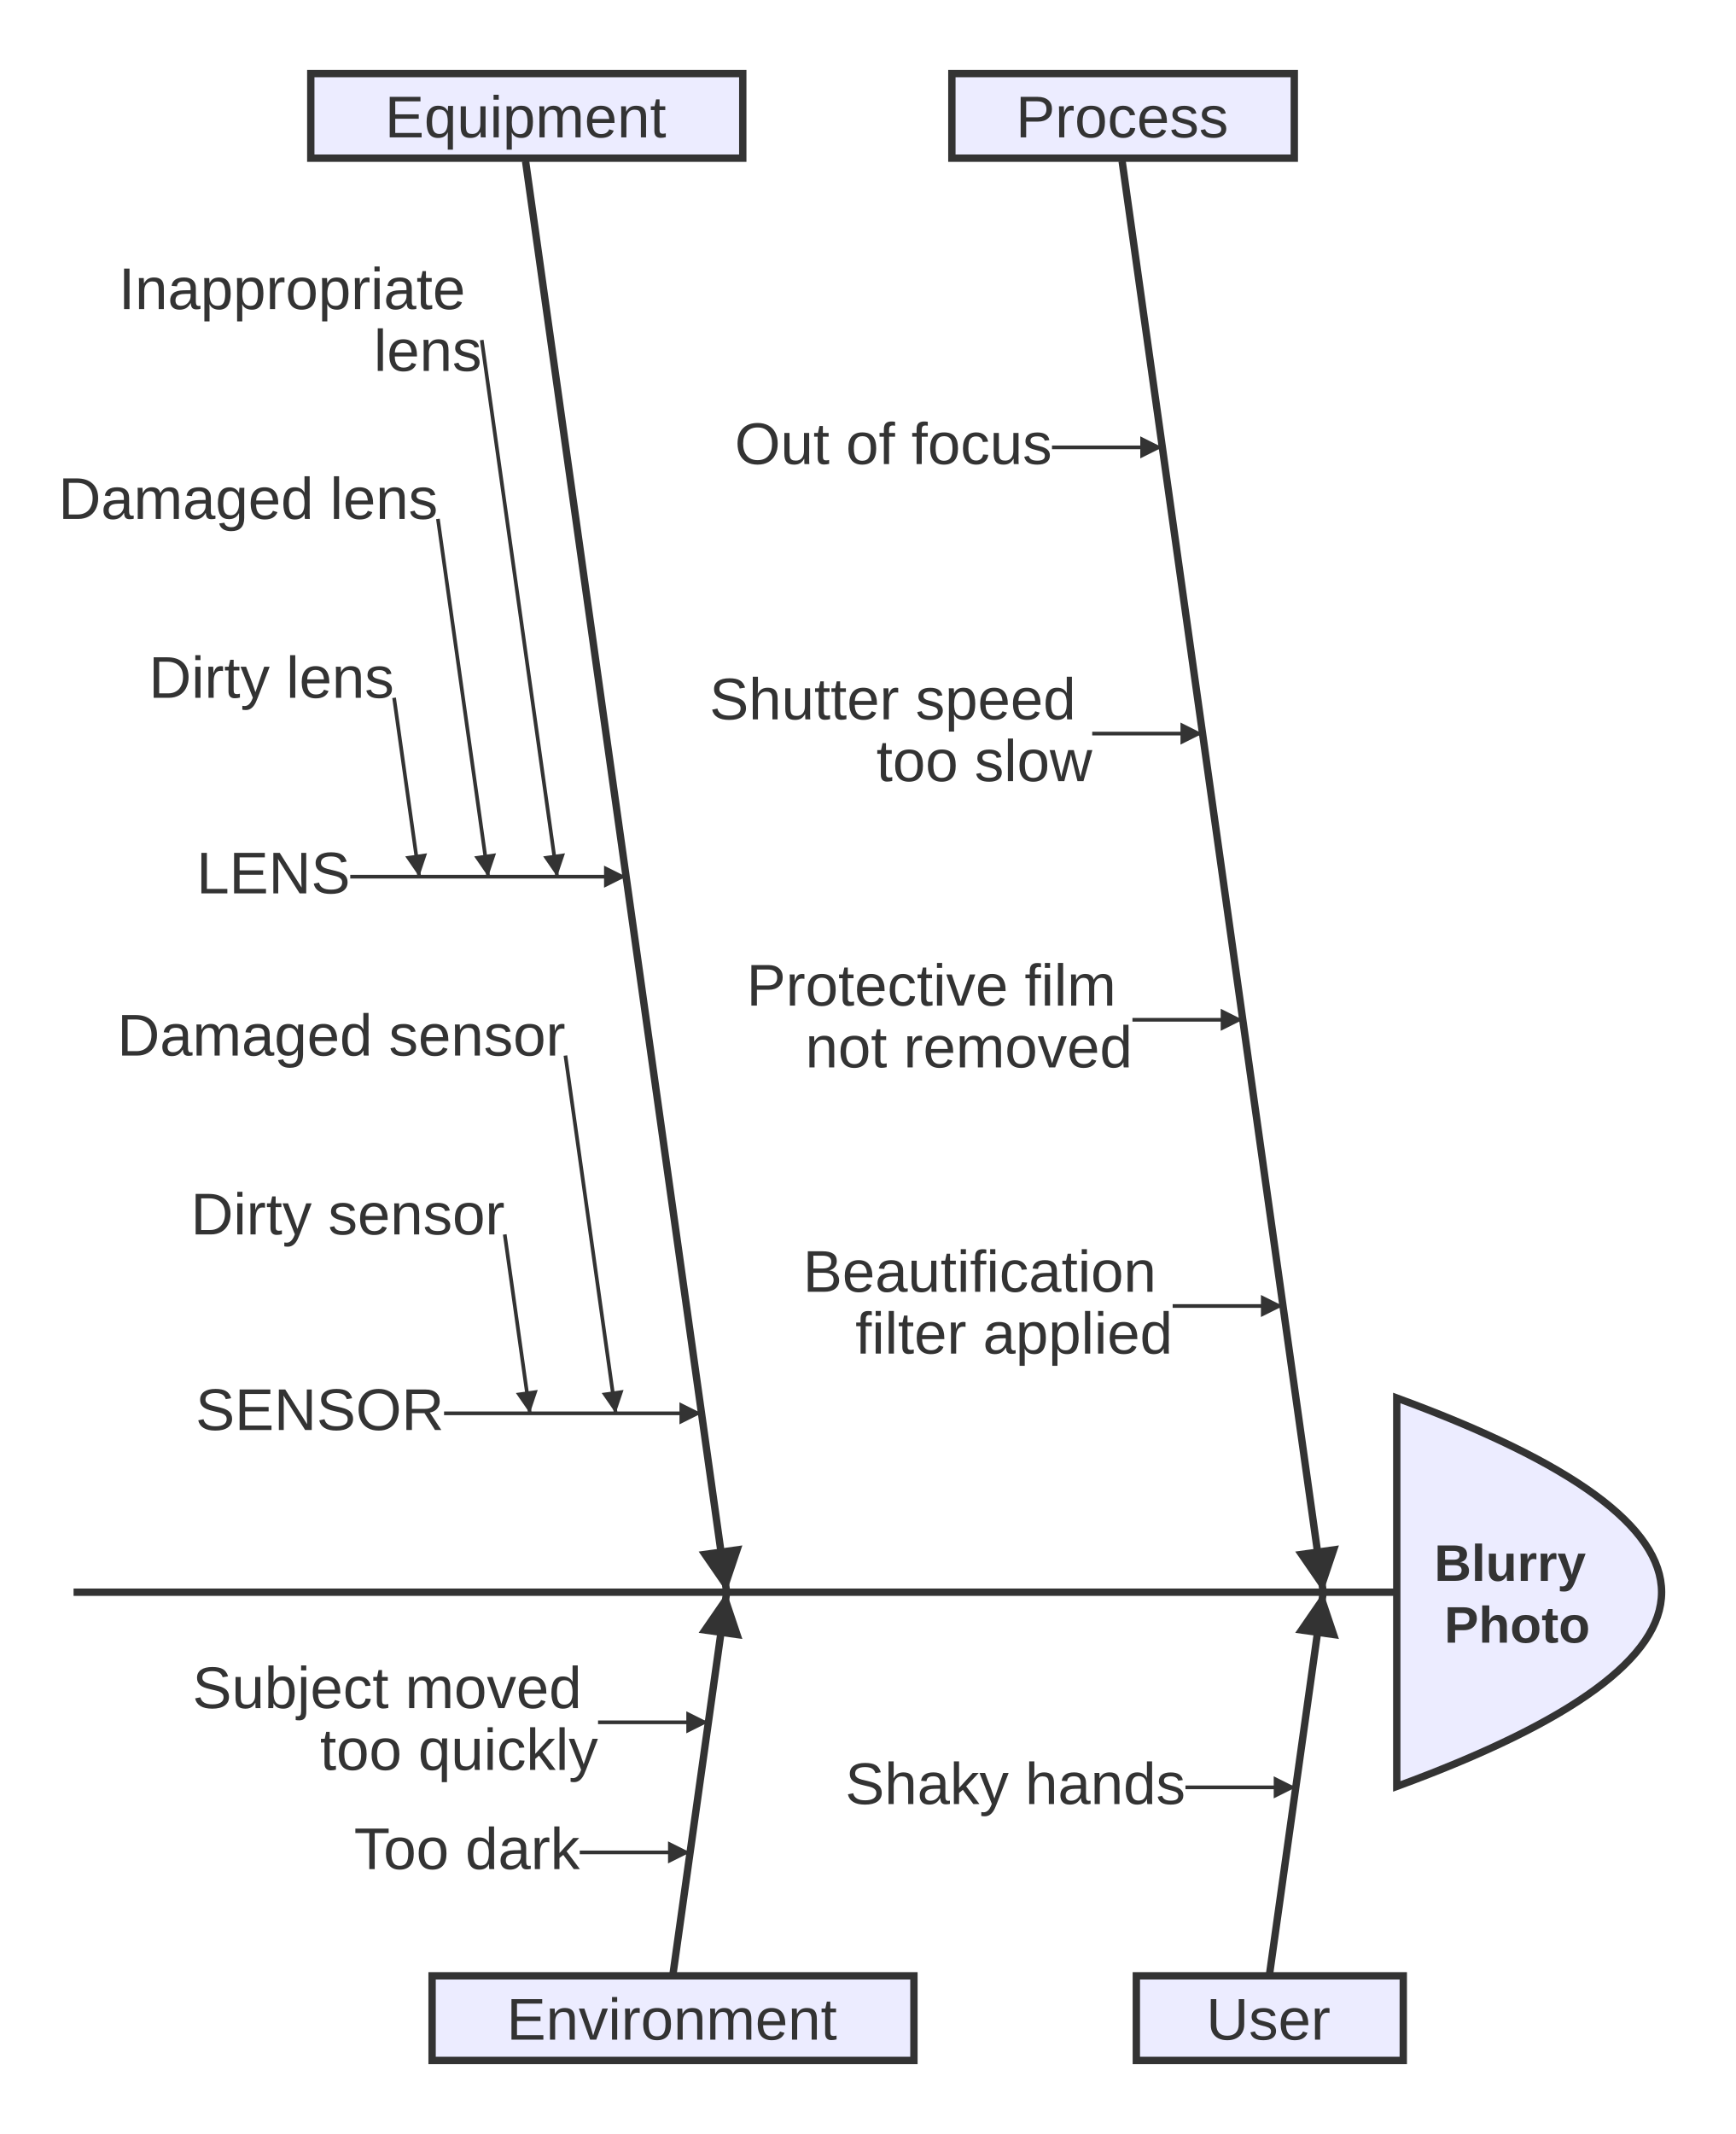
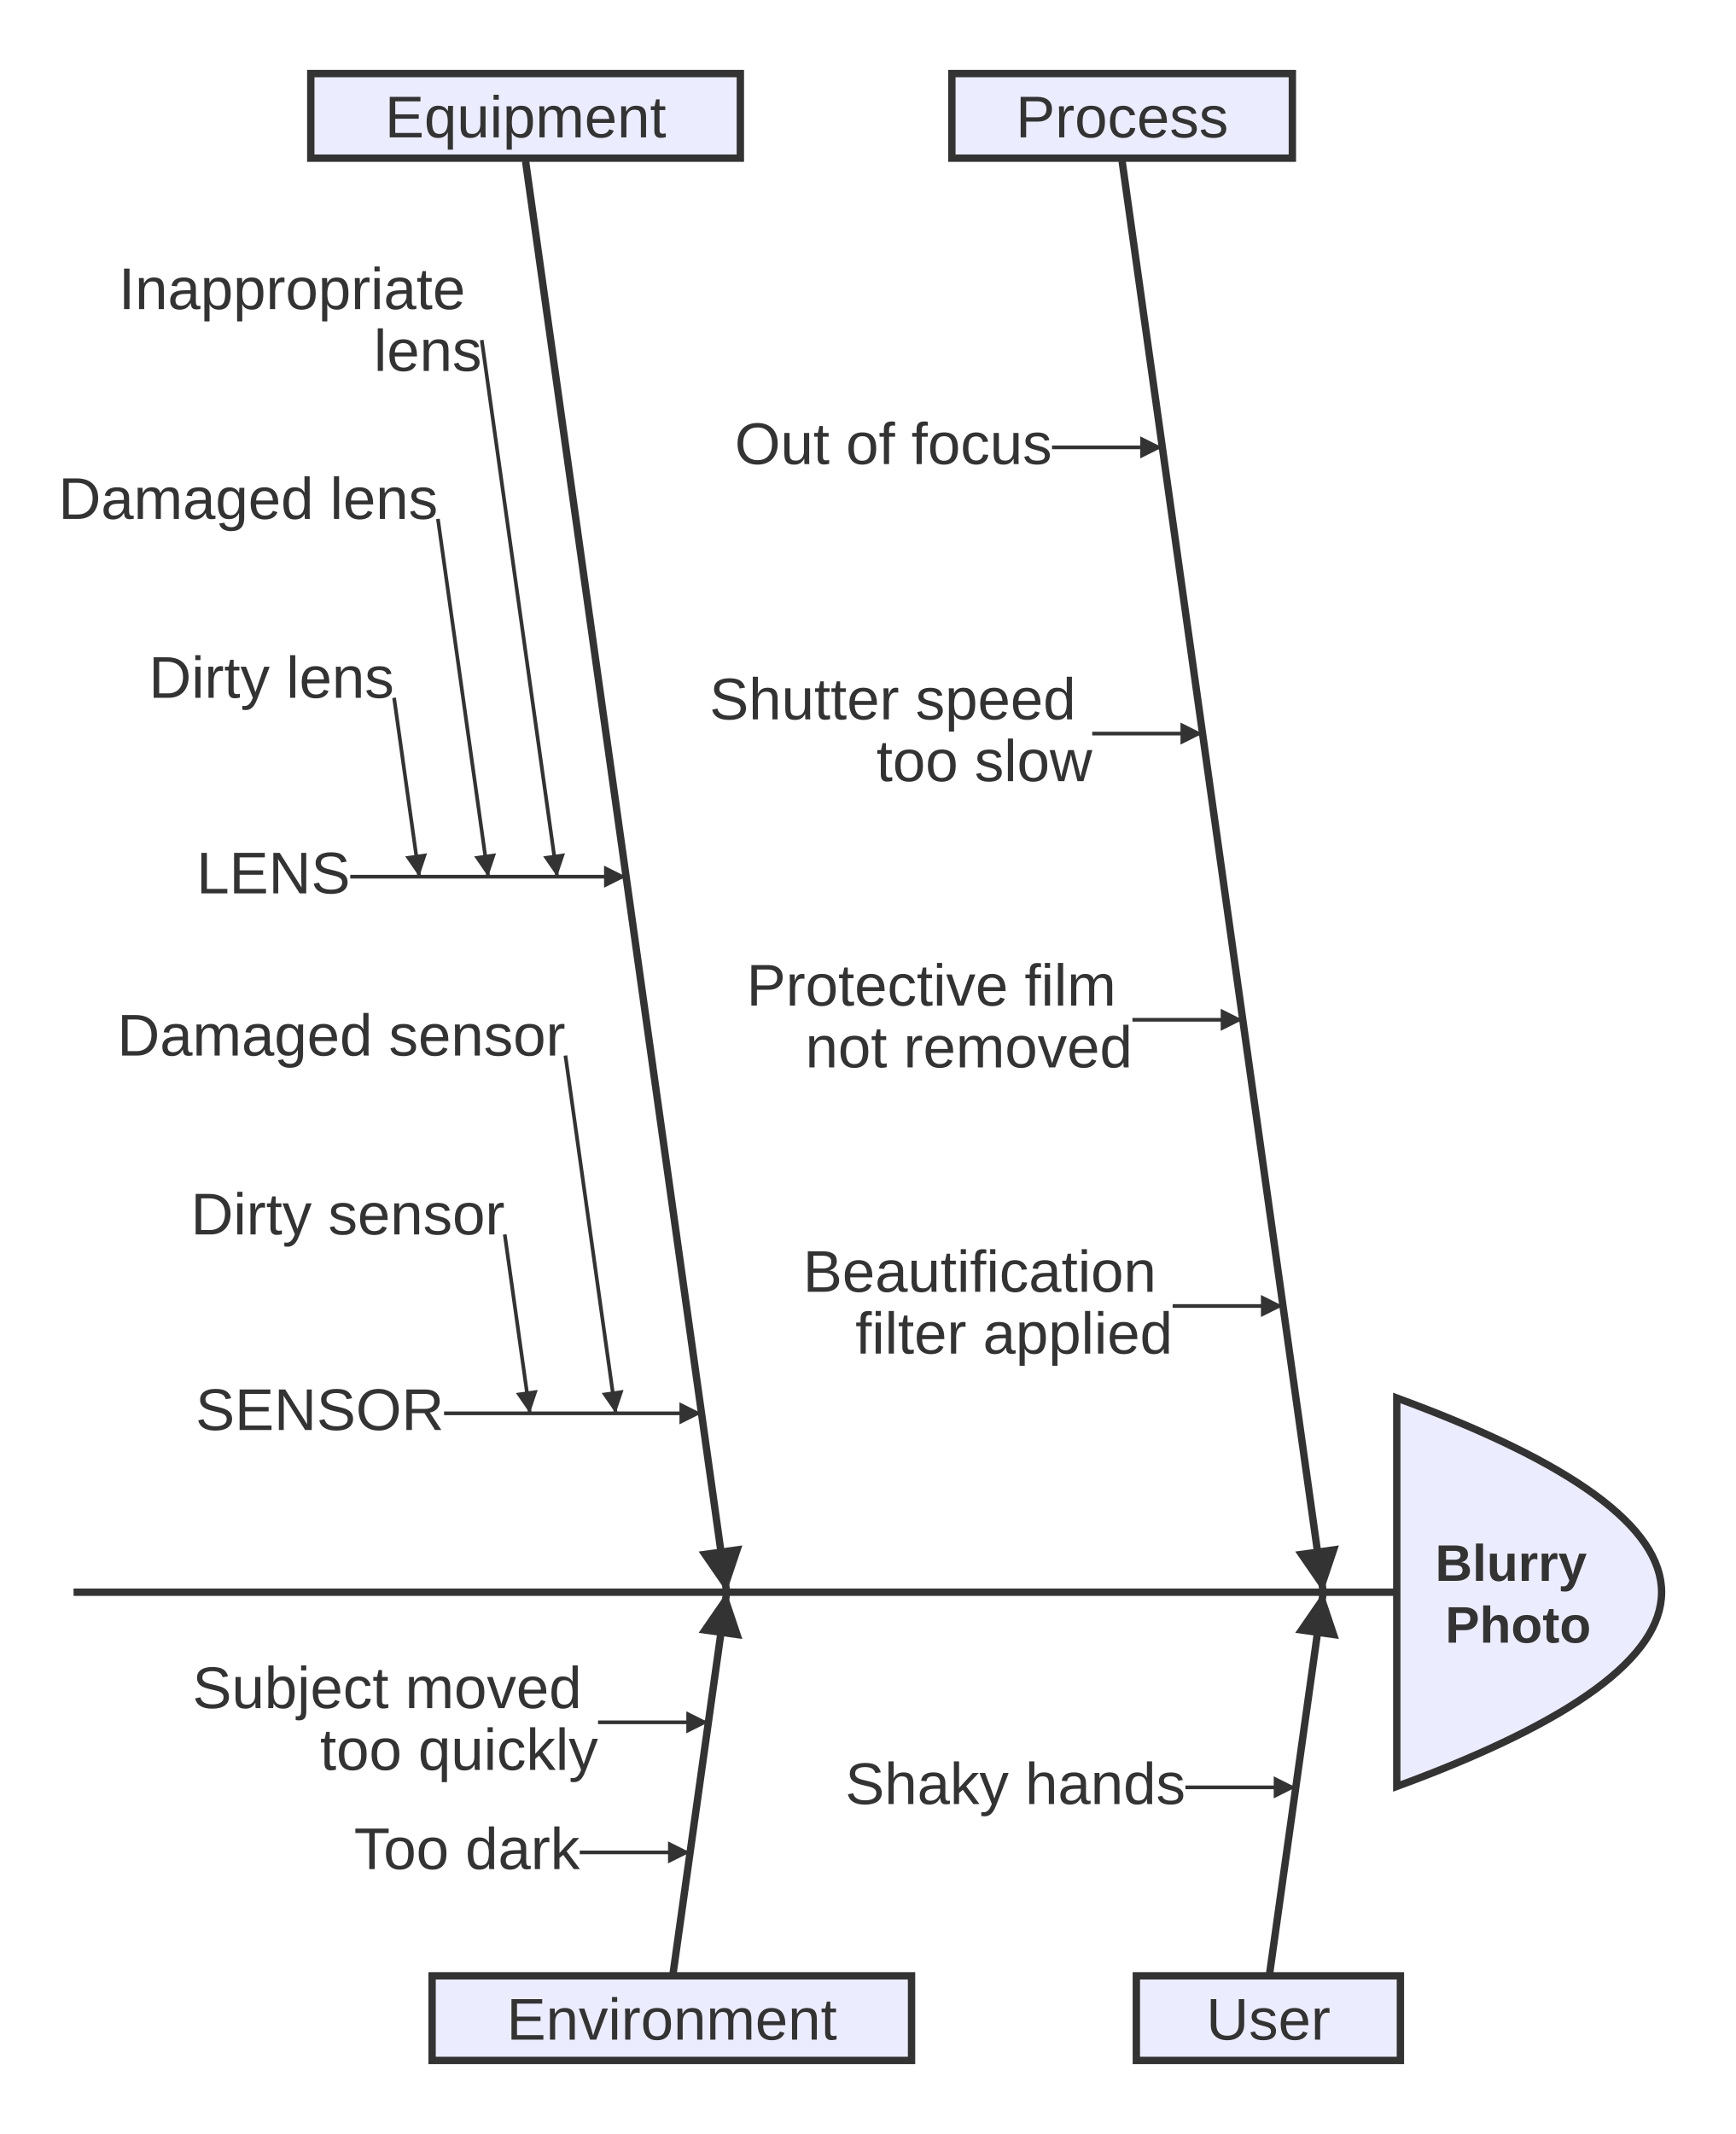
<svg xmlns="http://www.w3.org/2000/svg" id="upstream_docs_ishikawa_basic" width="100%" style="max-width: 471.765px; background-color: white;" viewBox="-379.765 -39.989 471.765 580.134" role="graphics-document document" aria-roledescription="ishikawa">
  <style>#upstream_docs_ishikawa_basic{font-family:"trebuchet ms",verdana,arial,sans-serif;font-size:16px;fill:#333;}@keyframes edge-animation-frame{from{stroke-dashoffset:0;}}@keyframes dash{to{stroke-dashoffset:0;}}#upstream_docs_ishikawa_basic .edge-animation-slow{stroke-dasharray:9,5!important;stroke-dashoffset:900;animation:dash 50s linear infinite;stroke-linecap:round;}#upstream_docs_ishikawa_basic .edge-animation-fast{stroke-dasharray:9,5!important;stroke-dashoffset:900;animation:dash 20s linear infinite;stroke-linecap:round;}#upstream_docs_ishikawa_basic .error-icon{fill:#552222;}#upstream_docs_ishikawa_basic .error-text{fill:#552222;stroke:#552222;}#upstream_docs_ishikawa_basic .edge-thickness-normal{stroke-width:1px;}#upstream_docs_ishikawa_basic .edge-thickness-thick{stroke-width:3.5px;}#upstream_docs_ishikawa_basic .edge-pattern-solid{stroke-dasharray:0;}#upstream_docs_ishikawa_basic .edge-thickness-invisible{stroke-width:0;fill:none;}#upstream_docs_ishikawa_basic .edge-pattern-dashed{stroke-dasharray:3;}#upstream_docs_ishikawa_basic .edge-pattern-dotted{stroke-dasharray:2;}#upstream_docs_ishikawa_basic .marker{fill:#333333;stroke:#333333;}#upstream_docs_ishikawa_basic .marker.cross{stroke:#333333;}#upstream_docs_ishikawa_basic svg{font-family:"trebuchet ms",verdana,arial,sans-serif;font-size:16px;}#upstream_docs_ishikawa_basic p{margin:0;}#upstream_docs_ishikawa_basic .ishikawa .ishikawa-spine,#upstream_docs_ishikawa_basic .ishikawa .ishikawa-branch,#upstream_docs_ishikawa_basic .ishikawa .ishikawa-sub-branch{stroke:#333333;stroke-width:2;fill:none;}#upstream_docs_ishikawa_basic .ishikawa .ishikawa-sub-branch{stroke-width:1;}#upstream_docs_ishikawa_basic .ishikawa .ishikawa-arrow{fill:#333333;}#upstream_docs_ishikawa_basic .ishikawa .ishikawa-head{fill:#ECECFF;stroke:#333333;stroke-width:2;}#upstream_docs_ishikawa_basic .ishikawa .ishikawa-label-box{fill:#ECECFF;stroke:#333333;stroke-width:2;}#upstream_docs_ishikawa_basic .ishikawa text{font-family:"trebuchet ms",verdana,arial,sans-serif;font-size:16px;fill:#333;}#upstream_docs_ishikawa_basic .ishikawa .ishikawa-head-label{font-weight:600;text-anchor:middle;dominant-baseline:middle;font-size:14px;}#upstream_docs_ishikawa_basic .ishikawa .ishikawa-label{text-anchor:end;}#upstream_docs_ishikawa_basic .ishikawa .ishikawa-label.cause{text-anchor:middle;dominant-baseline:middle;}#upstream_docs_ishikawa_basic .ishikawa .ishikawa-label.align{text-anchor:end;dominant-baseline:middle;}#upstream_docs_ishikawa_basic .ishikawa .ishikawa-label.up{dominant-baseline:baseline;}#upstream_docs_ishikawa_basic .ishikawa .ishikawa-label.down{dominant-baseline:hanging;}#upstream_docs_ishikawa_basic .node .neo-node{stroke:#9370DB;}#upstream_docs_ishikawa_basic [data-look="neo"].node rect,#upstream_docs_ishikawa_basic [data-look="neo"].cluster rect,#upstream_docs_ishikawa_basic [data-look="neo"].node polygon{stroke:#9370DB;filter:drop-shadow(1px 2px 2px rgba(185, 185, 185, 1));}#upstream_docs_ishikawa_basic [data-look="neo"].swimlane.cluster rect{filter:none;}#upstream_docs_ishikawa_basic [data-look="neo"].node path{stroke:#9370DB;stroke-width:1px;}#upstream_docs_ishikawa_basic [data-look="neo"].node .outer-path{filter:drop-shadow(1px 2px 2px rgba(185, 185, 185, 1));}#upstream_docs_ishikawa_basic [data-look="neo"].node .neo-line path{stroke:#9370DB;filter:none;}#upstream_docs_ishikawa_basic [data-look="neo"].node circle{stroke:#9370DB;filter:drop-shadow(1px 2px 2px rgba(185, 185, 185, 1));}#upstream_docs_ishikawa_basic [data-look="neo"].node circle .state-start{fill:#000000;}#upstream_docs_ishikawa_basic [data-look="neo"].icon-shape .icon{fill:#9370DB;filter:drop-shadow(1px 2px 2px rgba(185, 185, 185, 1));}#upstream_docs_ishikawa_basic [data-look="neo"].icon-shape .icon-neo path{stroke:#9370DB;filter:drop-shadow(1px 2px 2px rgba(185, 185, 185, 1));}#upstream_docs_ishikawa_basic :root{--mermaid-font-family:"trebuchet ms",verdana,arial,sans-serif;}</style>
  <g />
  <g class="ishikawa">
    <defs>
      <marker id="ishikawa-arrow-upstream_docs_ishikawa_basic" viewBox="0 0 10 10" refX="0" refY="5" markerWidth="6" markerHeight="6" orient="auto">
        <path d="M 10 0 L 0 5 L 10 10 Z" class="ishikawa-arrow" />
      </marker>
    </defs>
    <line class="ishikawa-spine" x1="-359.765" y1="392.857" x2="0" y2="392.857" />
    <g class="ishikawa-head-group" transform="translate(0,392.8571)">
      <path class="ishikawa-head" d="M 0 -52.8 L 0 52.8 Q 144 0 0 -52.8 Z" />
-       <text class="ishikawa-head-label" text-anchor="start" x="0" y="-8.4" transform="translate(32.73779,1.34375)">
+       <text class="ishikawa-head-label" text-anchor="start" x="0" y="-8.4" transform="translate(33,1.34375)">
        <tspan x="0" dy="0">Blurry</tspan>
        <tspan x="0" dy="16.8">Photo</tspan>
      </text>
    </g>
    <g class="ishikawa-pair">
      <line class="ishikawa-branch" x1="-20" y1="392.857" x2="-74.675" y2="3.823" marker-start="url(#ishikawa-arrow-upstream_docs_ishikawa_basic)" />
      <g class="ishikawa-label-group">
-         <rect class="ishikawa-label-box" x="-120.964" y="-19.989" width="93.102" height="23" />
+         <rect class="ishikawa-label-box" x="-120.964" y="-19.989" width="92.578" height="23" />
        <text class="ishikawa-label cause" text-anchor="middle" x="-74.675" y="-7.177">
          <tspan x="-74.675" dy="0">Process</tspan>
        </text>
      </g>
      <g class="ishikawa-sub-group">
        <line class="ishikawa-sub-branch" x1="-30.935" y1="315.05" x2="-60.935" y2="315.05" marker-start="url(#ishikawa-arrow-upstream_docs_ishikawa_basic)" />
        <text class="ishikawa-label align" text-anchor="end" x="-60.935" y="306.65">
          <tspan x="-60.935" dy="0">Beautification</tspan>
          <tspan x="-60.935" dy="16.8">filter applied</tspan>
        </text>
      </g>
      <g class="ishikawa-sub-group">
        <line class="ishikawa-sub-branch" x1="-41.87" y1="237.244" x2="-71.87" y2="237.244" marker-start="url(#ishikawa-arrow-upstream_docs_ishikawa_basic)" />
        <text class="ishikawa-label align" text-anchor="end" x="-71.87" y="228.844">
          <tspan x="-71.87" dy="0">Protective film</tspan>
          <tspan x="-71.87" dy="16.8">not removed</tspan>
        </text>
      </g>
      <g class="ishikawa-sub-group">
        <line class="ishikawa-sub-branch" x1="-52.805" y1="159.437" x2="-82.805" y2="159.437" marker-start="url(#ishikawa-arrow-upstream_docs_ishikawa_basic)" />
        <text class="ishikawa-label align" text-anchor="end" x="-82.805" y="151.037">
          <tspan x="-82.805" dy="0">Shutter speed</tspan>
          <tspan x="-82.805" dy="16.8">too slow</tspan>
        </text>
      </g>
      <g class="ishikawa-sub-group">
        <line class="ishikawa-sub-branch" x1="-63.74" y1="81.63" x2="-93.74" y2="81.63" marker-start="url(#ishikawa-arrow-upstream_docs_ishikawa_basic)" />
        <text class="ishikawa-label align" text-anchor="end" x="-93.74" y="81.63">
          <tspan x="-93.74" dy="0">Out of focus</tspan>
        </text>
      </g>
      <line class="ishikawa-branch" x1="-20" y1="392.857" x2="-34.911" y2="498.957" marker-start="url(#ishikawa-arrow-upstream_docs_ishikawa_basic)" />
      <g class="ishikawa-label-group">
-         <rect class="ishikawa-label-box" x="-70.81" y="497.145" width="72.578" height="23" />
+         <rect class="ishikawa-label-box" x="-70.81" y="497.145" width="71.797" height="23" />
        <text class="ishikawa-label cause" text-anchor="middle" x="-34.911" y="509.957">
          <tspan x="-34.911" dy="0">User</tspan>
        </text>
      </g>
      <g class="ishikawa-sub-group">
        <line class="ishikawa-sub-branch" x1="-27.456" y1="445.907" x2="-57.456" y2="445.907" marker-start="url(#ishikawa-arrow-upstream_docs_ishikawa_basic)" />
        <text class="ishikawa-label align" text-anchor="end" x="-57.456" y="445.907">
          <tspan x="-57.456" dy="0">Shaky hands</tspan>
        </text>
      </g>
    </g>
    <g class="ishikawa-pair">
      <line class="ishikawa-branch" x1="-182.196" y1="392.857" x2="-236.871" y2="3.823" marker-start="url(#ishikawa-arrow-upstream_docs_ishikawa_basic)" />
      <g class="ishikawa-label-group">
-         <rect class="ishikawa-label-box" x="-295.269" y="-19.989" width="117.453" height="23" />
+         <rect class="ishikawa-label-box" x="-295.269" y="-19.989" width="116.797" height="23" />
        <text class="ishikawa-label cause" text-anchor="middle" x="-236.871" y="-7.177">
          <tspan x="-236.871" dy="0">Equipment</tspan>
        </text>
      </g>
      <g class="ishikawa-sub-group">
        <line class="ishikawa-sub-branch" x1="-189.03" y1="344.228" x2="-259.03" y2="344.228" marker-start="url(#ishikawa-arrow-upstream_docs_ishikawa_basic)" />
        <text class="ishikawa-label align" text-anchor="end" x="-259.03" y="344.228">
          <tspan x="-259.03" dy="0">SENSOR</tspan>
        </text>
      </g>
      <g class="ishikawa-sub-group">
        <line class="ishikawa-sub-branch" x1="-235.697" y1="344.228" x2="-242.531" y2="295.599" marker-start="url(#ishikawa-arrow-upstream_docs_ishikawa_basic)" />
        <text class="ishikawa-label up" text-anchor="end" x="-242.531" y="295.599">
          <tspan x="-242.531" dy="0">Dirty sensor</tspan>
        </text>
      </g>
      <g class="ishikawa-sub-group">
        <line class="ishikawa-sub-branch" x1="-212.363" y1="344.228" x2="-226.032" y2="246.969" marker-start="url(#ishikawa-arrow-upstream_docs_ishikawa_basic)" />
        <text class="ishikawa-label up" text-anchor="end" x="-226.032" y="246.969">
          <tspan x="-226.032" dy="0">Damaged sensor</tspan>
        </text>
      </g>
      <g class="ishikawa-sub-group">
        <line class="ishikawa-sub-branch" x1="-209.533" y1="198.34" x2="-284.533" y2="198.34" marker-start="url(#ishikawa-arrow-upstream_docs_ishikawa_basic)" />
        <text class="ishikawa-label align" text-anchor="end" x="-284.533" y="198.34">
          <tspan x="-284.533" dy="0">LENS</tspan>
        </text>
      </g>
      <g class="ishikawa-sub-group">
        <line class="ishikawa-sub-branch" x1="-265.783" y1="198.34" x2="-272.618" y2="149.711" marker-start="url(#ishikawa-arrow-upstream_docs_ishikawa_basic)" />
        <text class="ishikawa-label up" text-anchor="end" x="-272.618" y="149.711">
          <tspan x="-272.618" dy="0">Dirty lens</tspan>
        </text>
      </g>
      <g class="ishikawa-sub-group">
        <line class="ishikawa-sub-branch" x1="-247.033" y1="198.34" x2="-260.702" y2="101.082" marker-start="url(#ishikawa-arrow-upstream_docs_ishikawa_basic)" />
        <text class="ishikawa-label up" text-anchor="end" x="-260.702" y="101.082">
          <tspan x="-260.702" dy="0">Damaged lens</tspan>
        </text>
      </g>
      <g class="ishikawa-sub-group">
        <line class="ishikawa-sub-branch" x1="-228.283" y1="198.34" x2="-248.786" y2="52.452" marker-start="url(#ishikawa-arrow-upstream_docs_ishikawa_basic)" />
        <text class="ishikawa-label up" text-anchor="end" x="-248.786" y="44.052">
          <tspan x="-248.786" dy="0">Inappropriate</tspan>
          <tspan x="-248.786" dy="16.8">lens</tspan>
        </text>
      </g>
      <line class="ishikawa-branch" x1="-182.196" y1="392.857" x2="-197.107" y2="498.957" marker-start="url(#ishikawa-arrow-upstream_docs_ishikawa_basic)" />
      <g class="ishikawa-label-group">
-         <rect class="ishikawa-label-box" x="-262.287" y="497.145" width="131.008" height="23" />
+         <rect class="ishikawa-label-box" x="-262.287" y="497.145" width="130.359" height="23" />
        <text class="ishikawa-label cause" text-anchor="middle" x="-197.107" y="509.957">
          <tspan x="-197.107" dy="0">Environment</tspan>
        </text>
      </g>
      <g class="ishikawa-sub-group">
        <line class="ishikawa-sub-branch" x1="-187.166" y1="428.224" x2="-217.166" y2="428.224" marker-start="url(#ishikawa-arrow-upstream_docs_ishikawa_basic)" />
        <text class="ishikawa-label align" text-anchor="end" x="-217.166" y="419.824">
          <tspan x="-217.166" dy="0">Subject moved</tspan>
          <tspan x="-217.166" dy="16.8">too quickly</tspan>
        </text>
      </g>
      <g class="ishikawa-sub-group">
        <line class="ishikawa-sub-branch" x1="-192.137" y1="463.591" x2="-222.137" y2="463.591" marker-start="url(#ishikawa-arrow-upstream_docs_ishikawa_basic)" />
        <text class="ishikawa-label align" text-anchor="end" x="-222.137" y="463.591">
          <tspan x="-222.137" dy="0">Too dark</tspan>
        </text>
      </g>
    </g>
  </g>
</svg>
